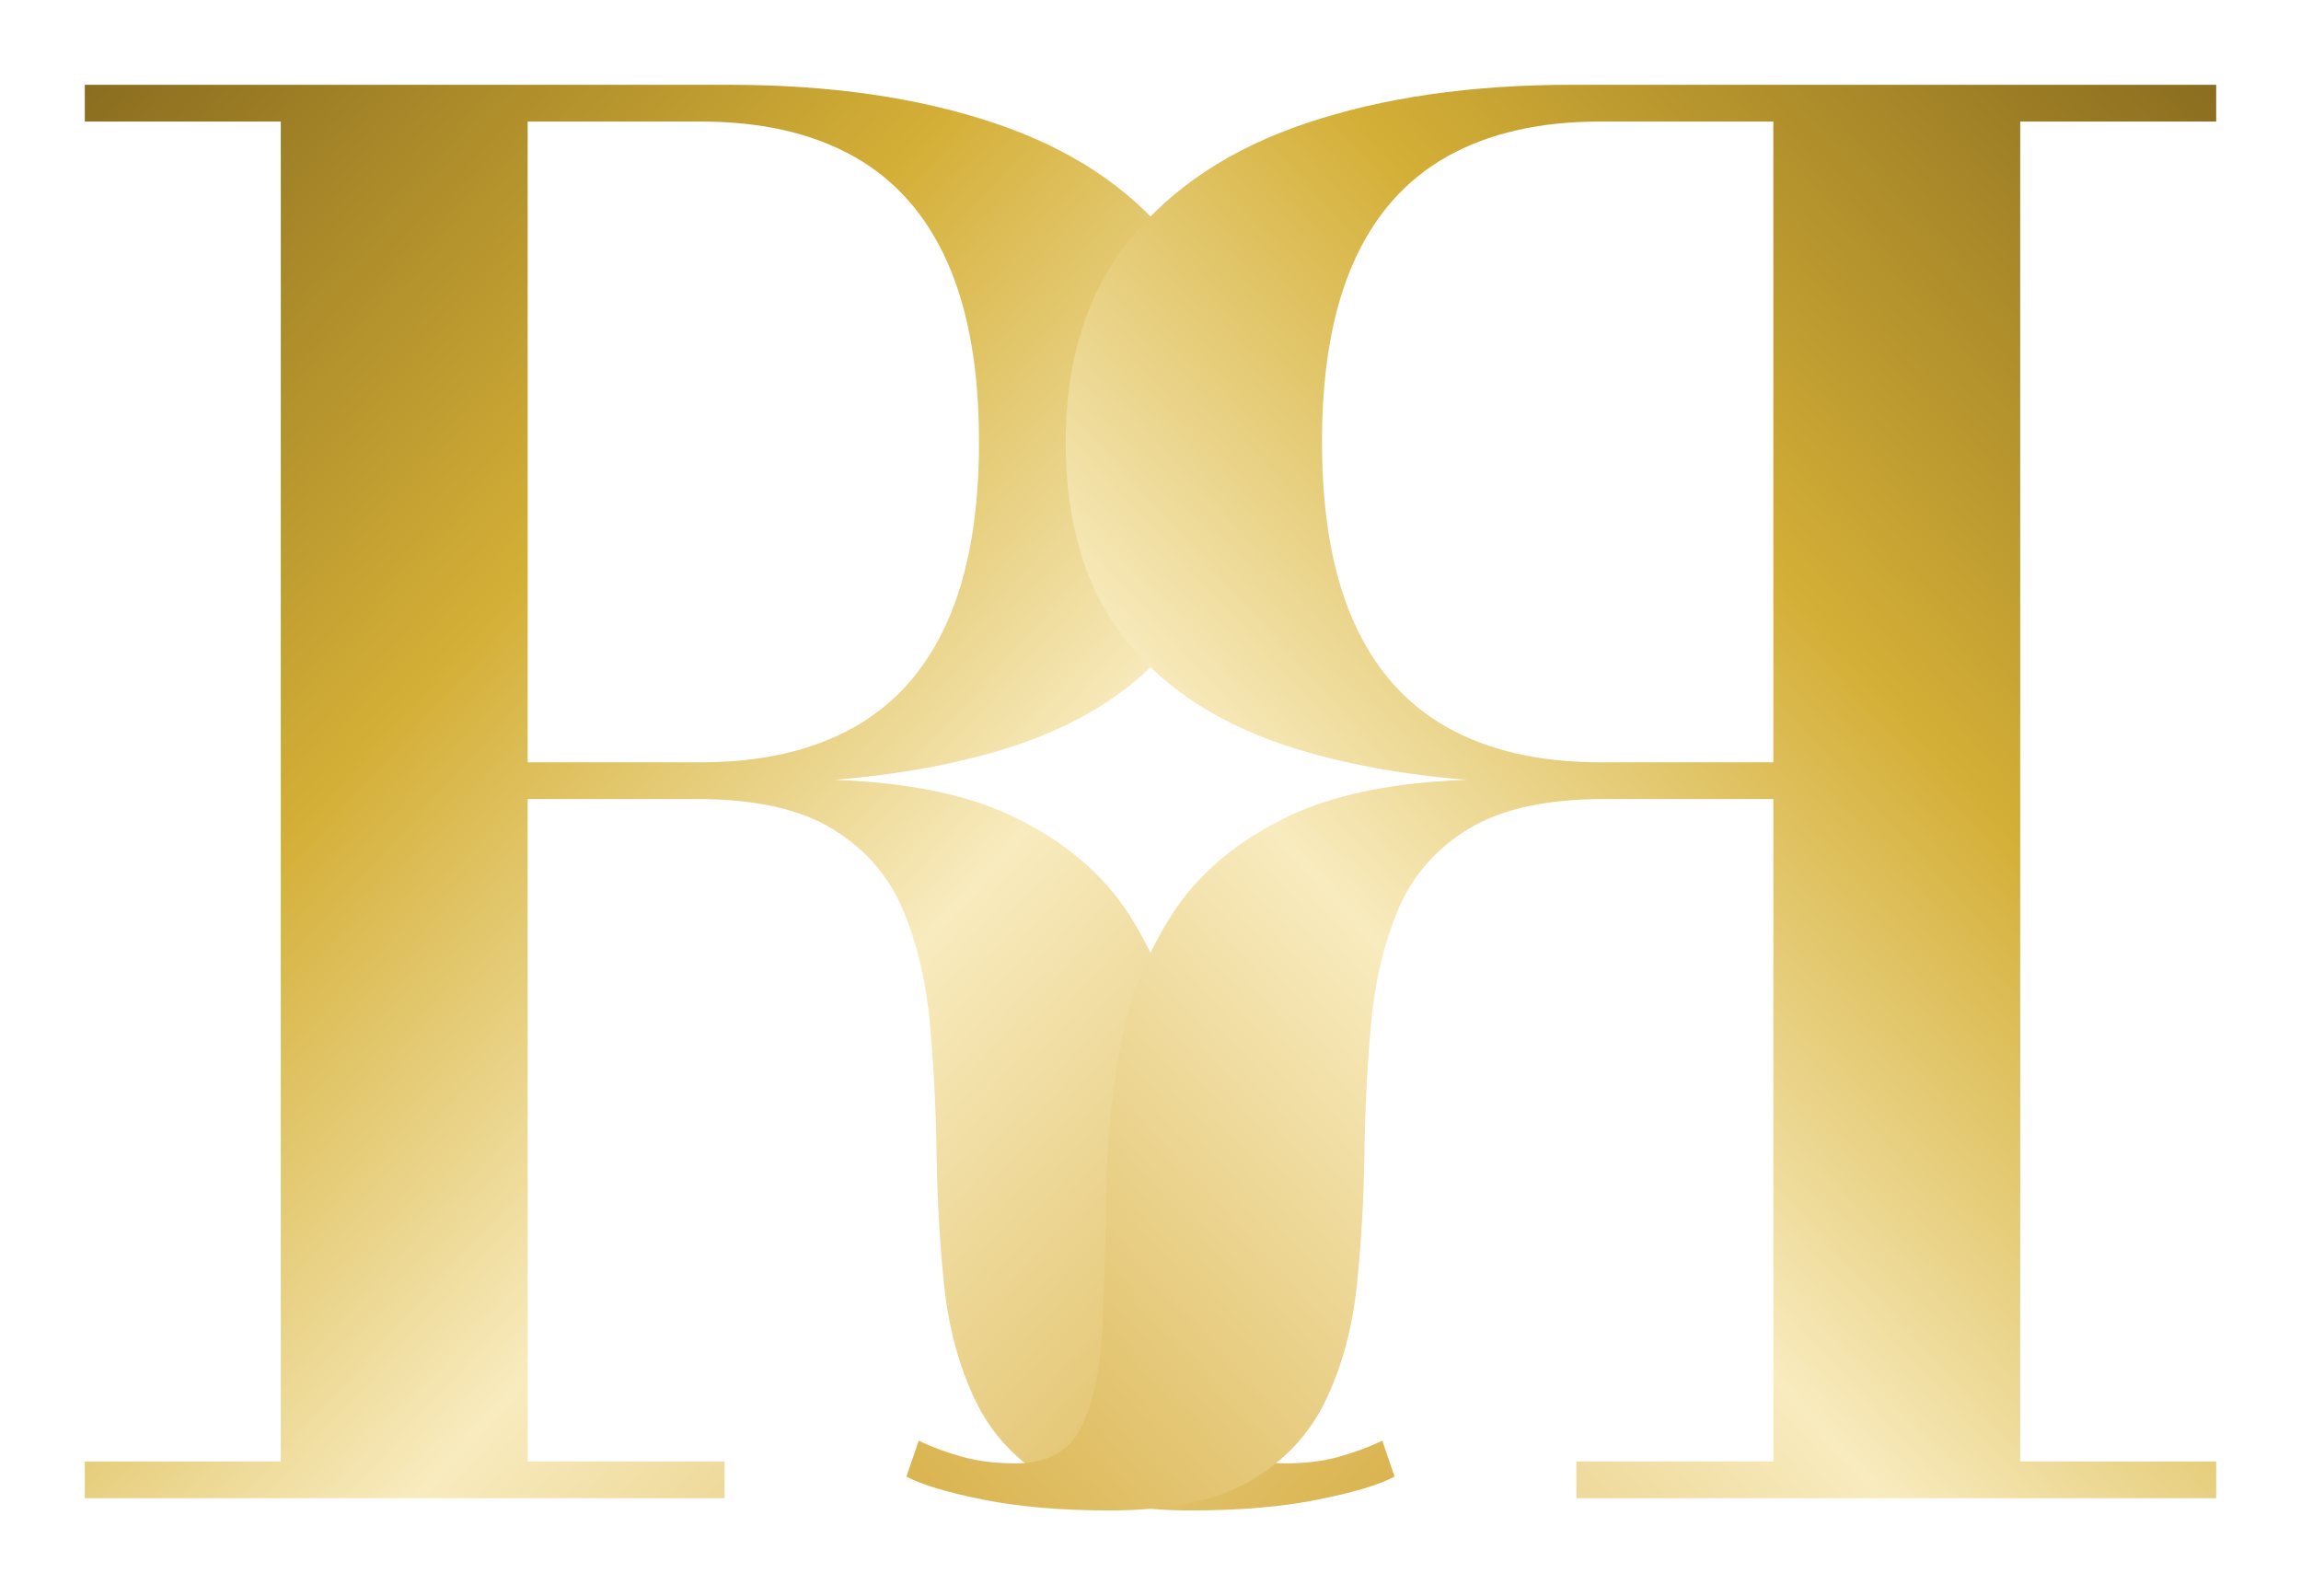
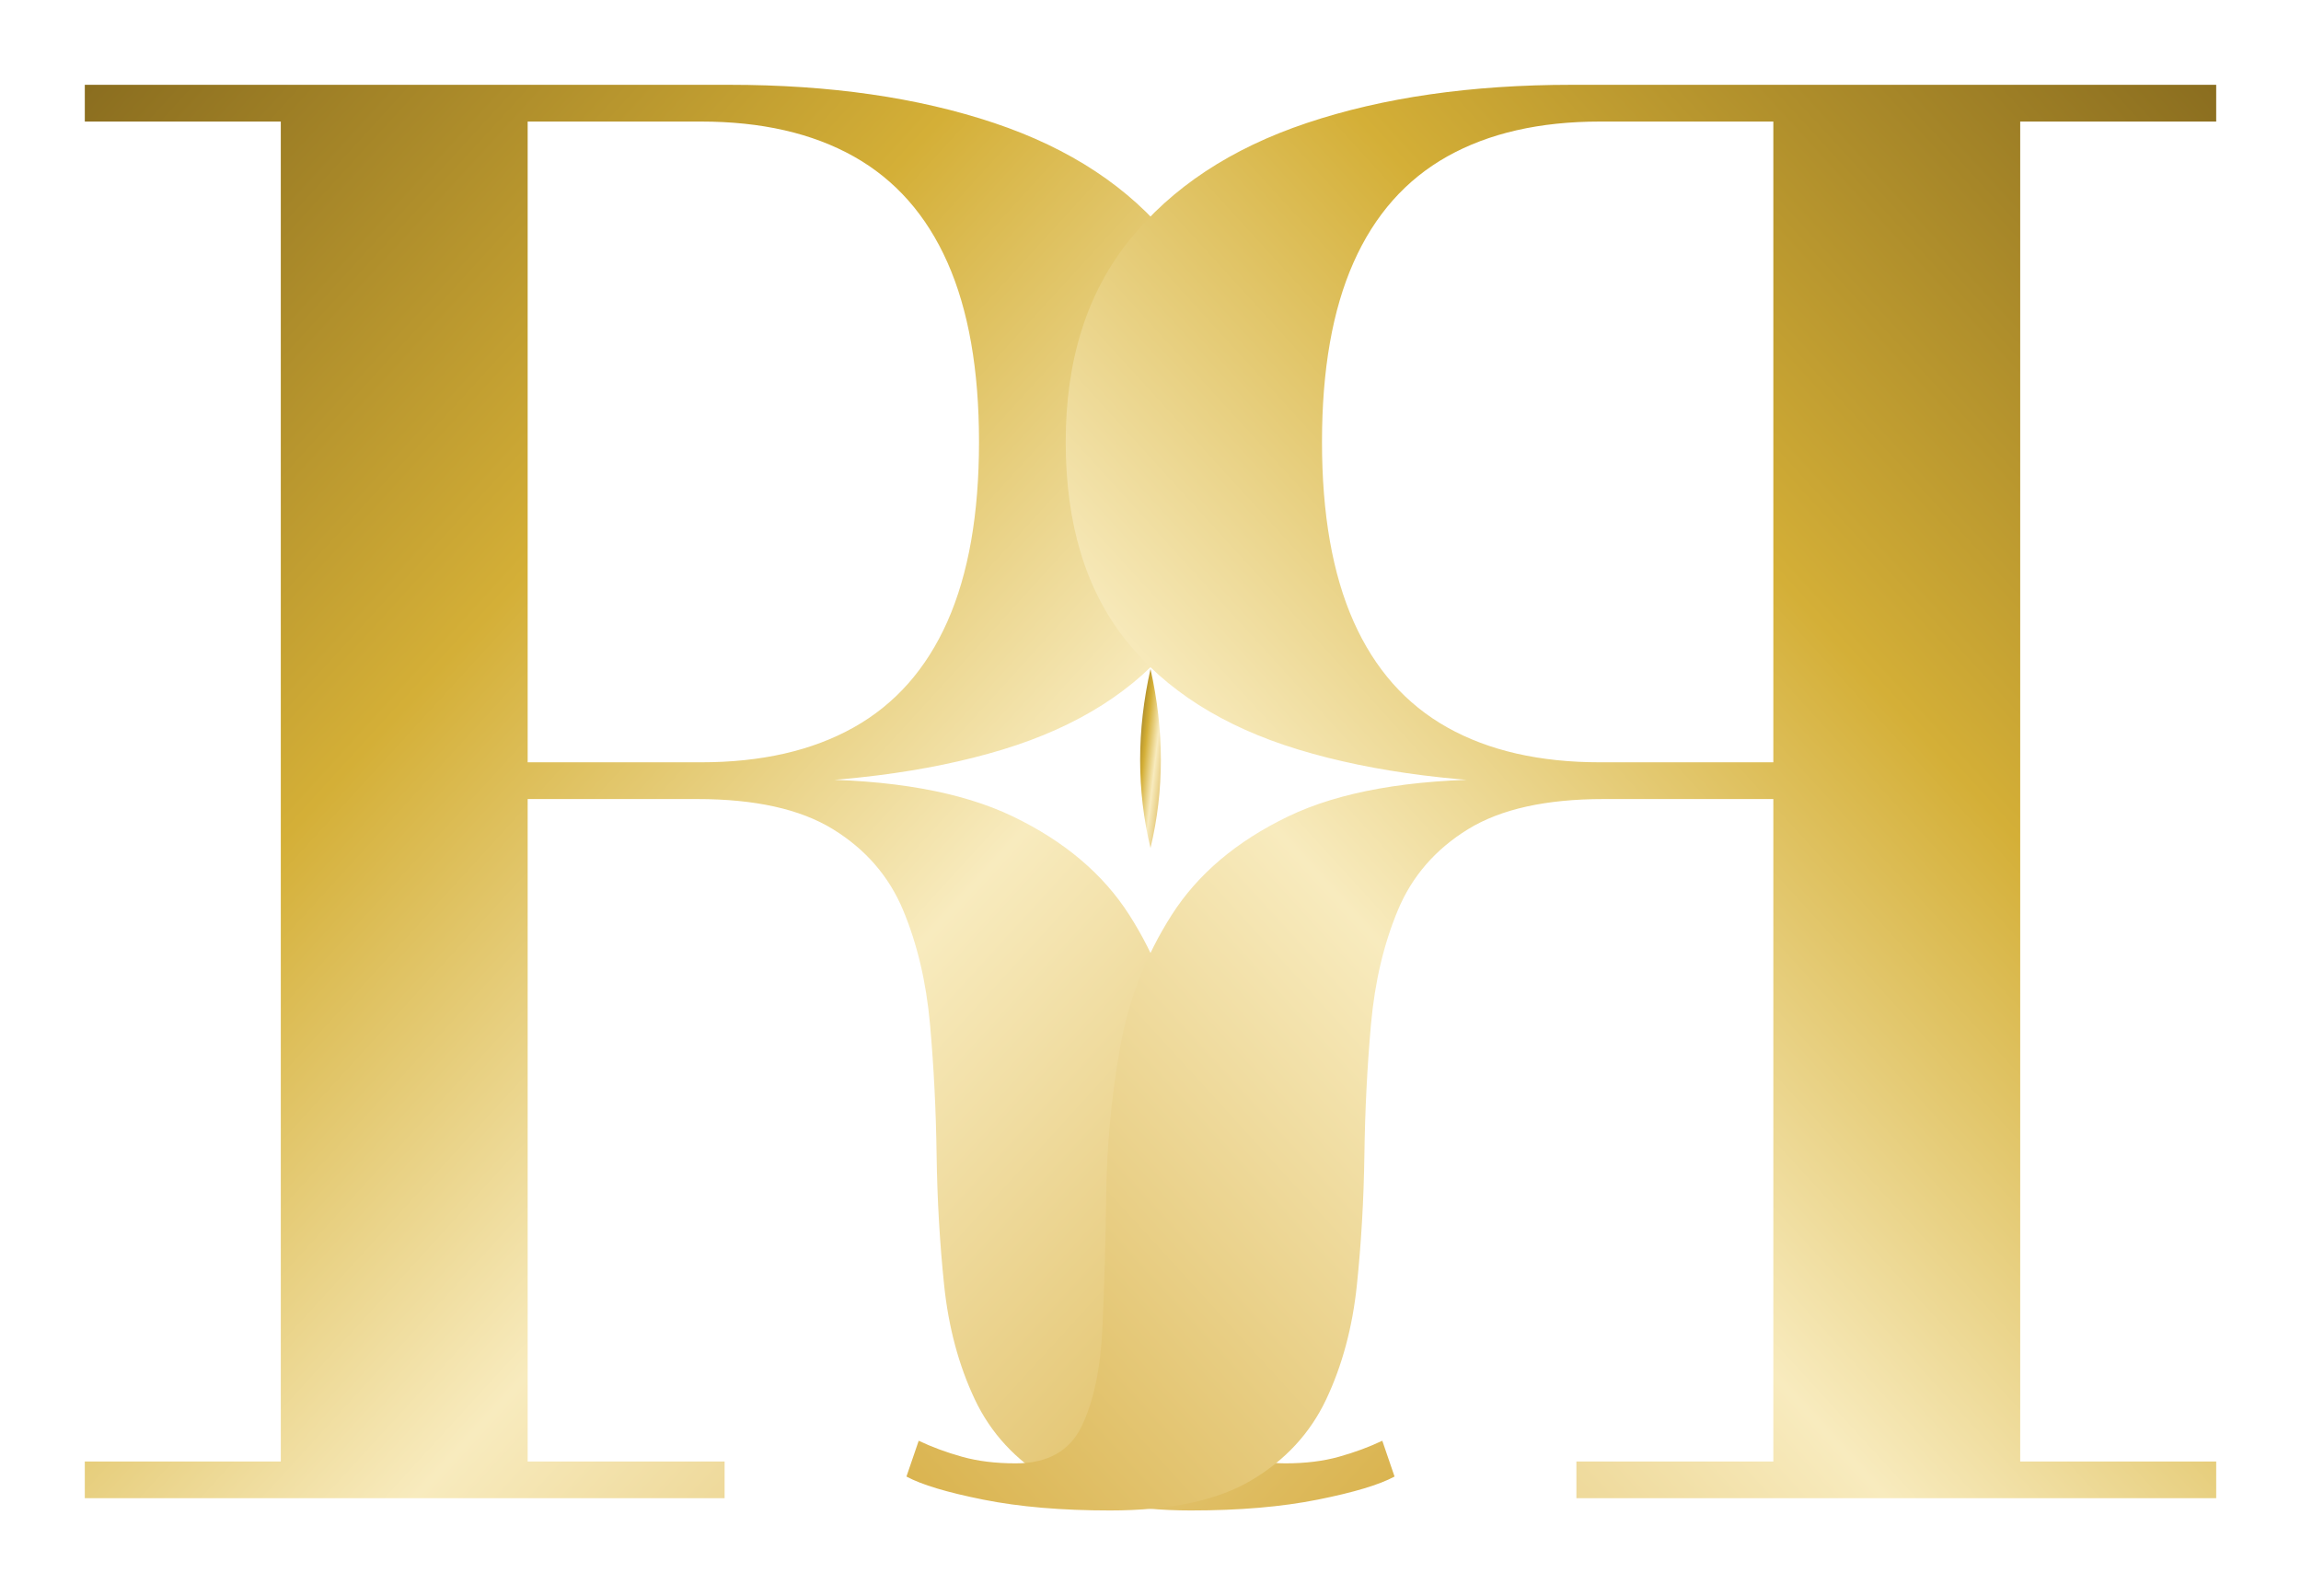
<svg xmlns="http://www.w3.org/2000/svg" viewBox="0 0 2442.0 1693.0" fill="none">
  <defs>
    <linearGradient id="rex-gold" x1="0" y1="1" x2="1" y2="0">
      <stop offset="0" stop-color="#8A6D1F" />
      <stop offset=".34" stop-color="#D4AF37" />
      <stop offset=".62" stop-color="#F8EBBE" />
      <stop offset="1" stop-color="#D9B24C" />
    </linearGradient>
  </defs>
  <g fill="url(#rex-gold)">
    <g transform="translate(38.0 1590.0) scale(1 -1)">
      <path d="M413 758V781H706Q802 781 868.0 818.0Q934 855 967.5 930.5Q1001 1006 1001 1121Q1001 1236 967.5 1311.5Q934 1387 868.0 1424.0Q802 1461 706 1461H52V1500H736Q896 1500 1017.0 1459.5Q1138 1419 1205.5 1335.0Q1273 1251 1273 1121Q1273 991 1209.5 911.0Q1146 831 1026.0 794.5Q906 758 736 758ZM52 0V39H731V0ZM260 21V1476H522V21ZM1226 -13Q1130 -13 1076.0 19.0Q1022 51 996.5 105.0Q971 159 964.0 226.0Q957 293 956.0 364.5Q955 436 949.0 503.0Q943 570 920.5 624.0Q898 678 846.0 710.0Q794 742 702 742H413V763H814Q955 763 1037.0 723.5Q1119 684 1160.5 619.0Q1202 554 1215.5 477.0Q1229 400 1230.0 323.0Q1231 246 1234.0 181.0Q1237 116 1256.0 76.5Q1275 37 1326 37Q1358 37 1383.0 44.0Q1408 51 1429 61L1442 23Q1418 10 1360.5 -1.5Q1303 -13 1226 -13Z" />
      <path d="M413 758V781H706Q802 781 868.0 818.0Q934 855 967.5 930.5Q1001 1006 1001 1121Q1001 1236 967.5 1311.5Q934 1387 868.0 1424.0Q802 1461 706 1461H52V1500H736Q896 1500 1017.0 1459.5Q1138 1419 1205.5 1335.0Q1273 1251 1273 1121Q1273 991 1209.5 911.0Q1146 831 1026.0 794.5Q906 758 736 758ZM52 0V39H731V0ZM260 21V1476H522V21ZM1226 -13Q1130 -13 1076.0 19.0Q1022 51 996.5 105.0Q971 159 964.0 226.0Q957 293 956.0 364.5Q955 436 949.0 503.0Q943 570 920.5 624.0Q898 678 846.0 710.0Q794 742 702 742H413V763H814Q955 763 1037.0 723.5Q1119 684 1160.5 619.0Q1202 554 1215.5 477.0Q1229 400 1230.0 323.0Q1231 246 1234.0 181.0Q1237 116 1256.0 76.5Q1275 37 1326 37Q1358 37 1383.0 44.0Q1408 51 1429 61L1442 23Q1418 10 1360.5 -1.5Q1303 -13 1226 -13Z" transform="translate(2366.0 0) scale(-1 1)" />
+       <path d="M 1183 880 Q 1205 782 1183 690 Q 1161 782 1183 880 Z" />
    </g>
  </g>
</svg>
